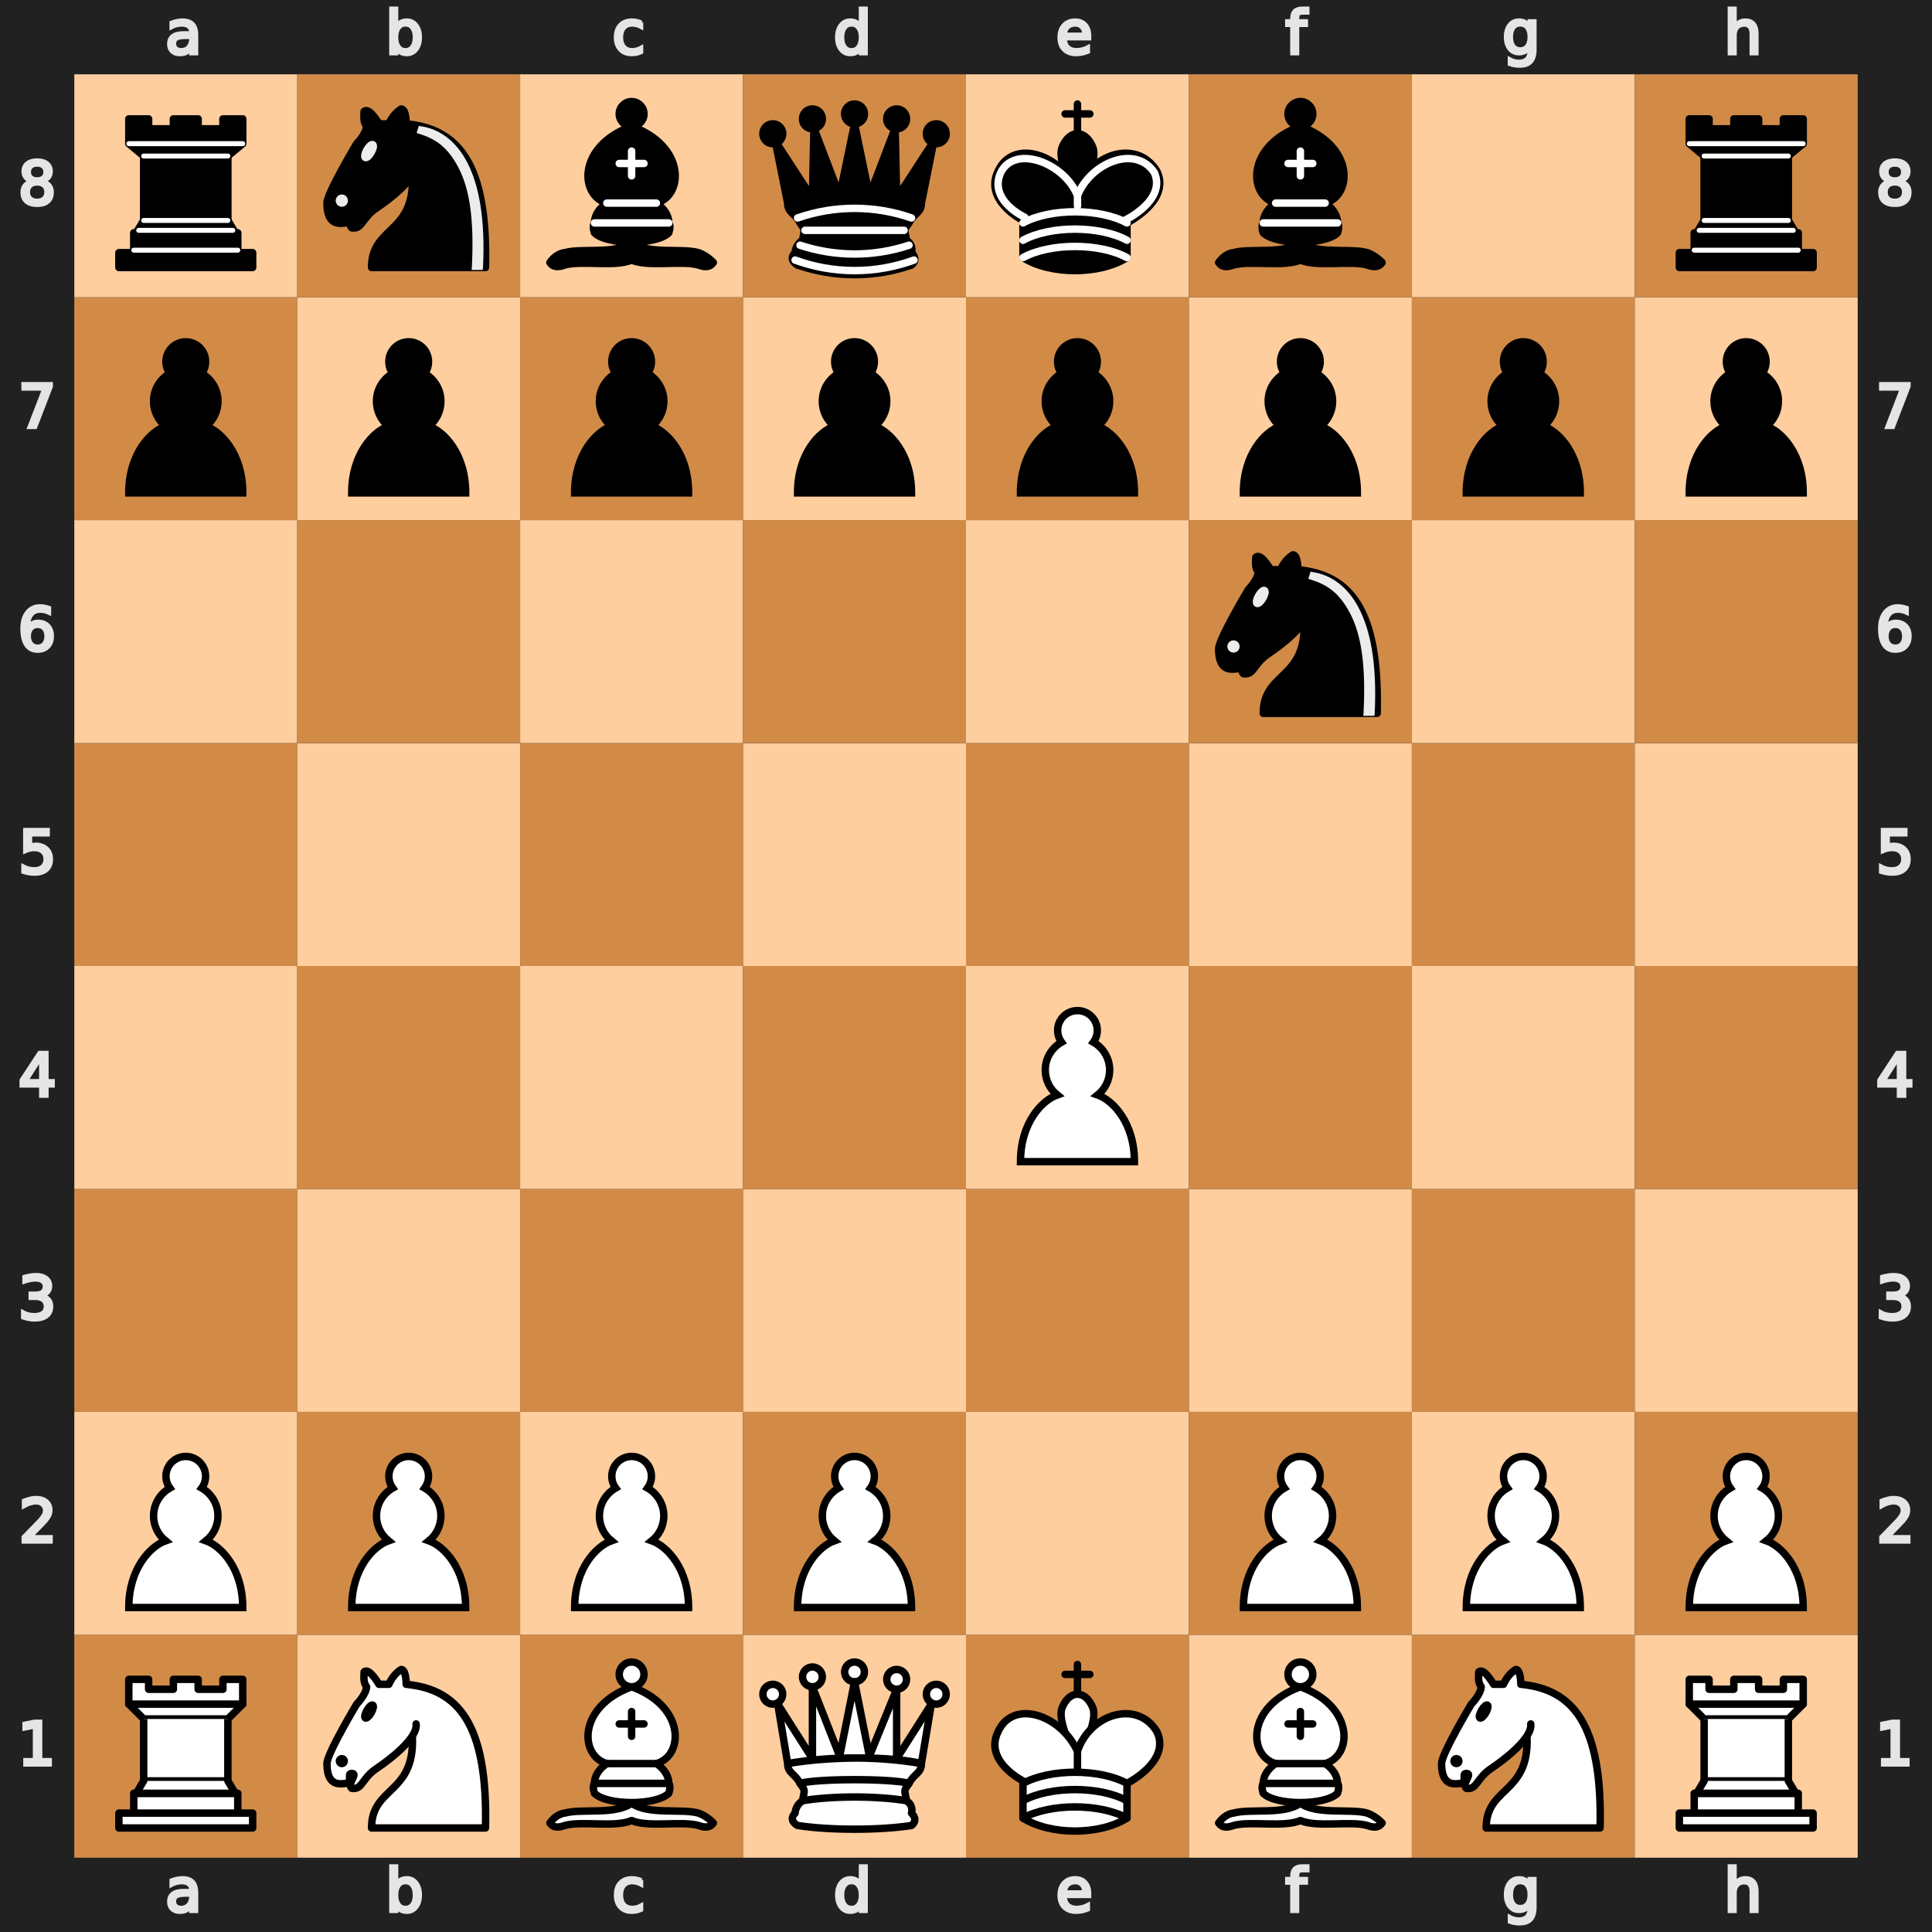
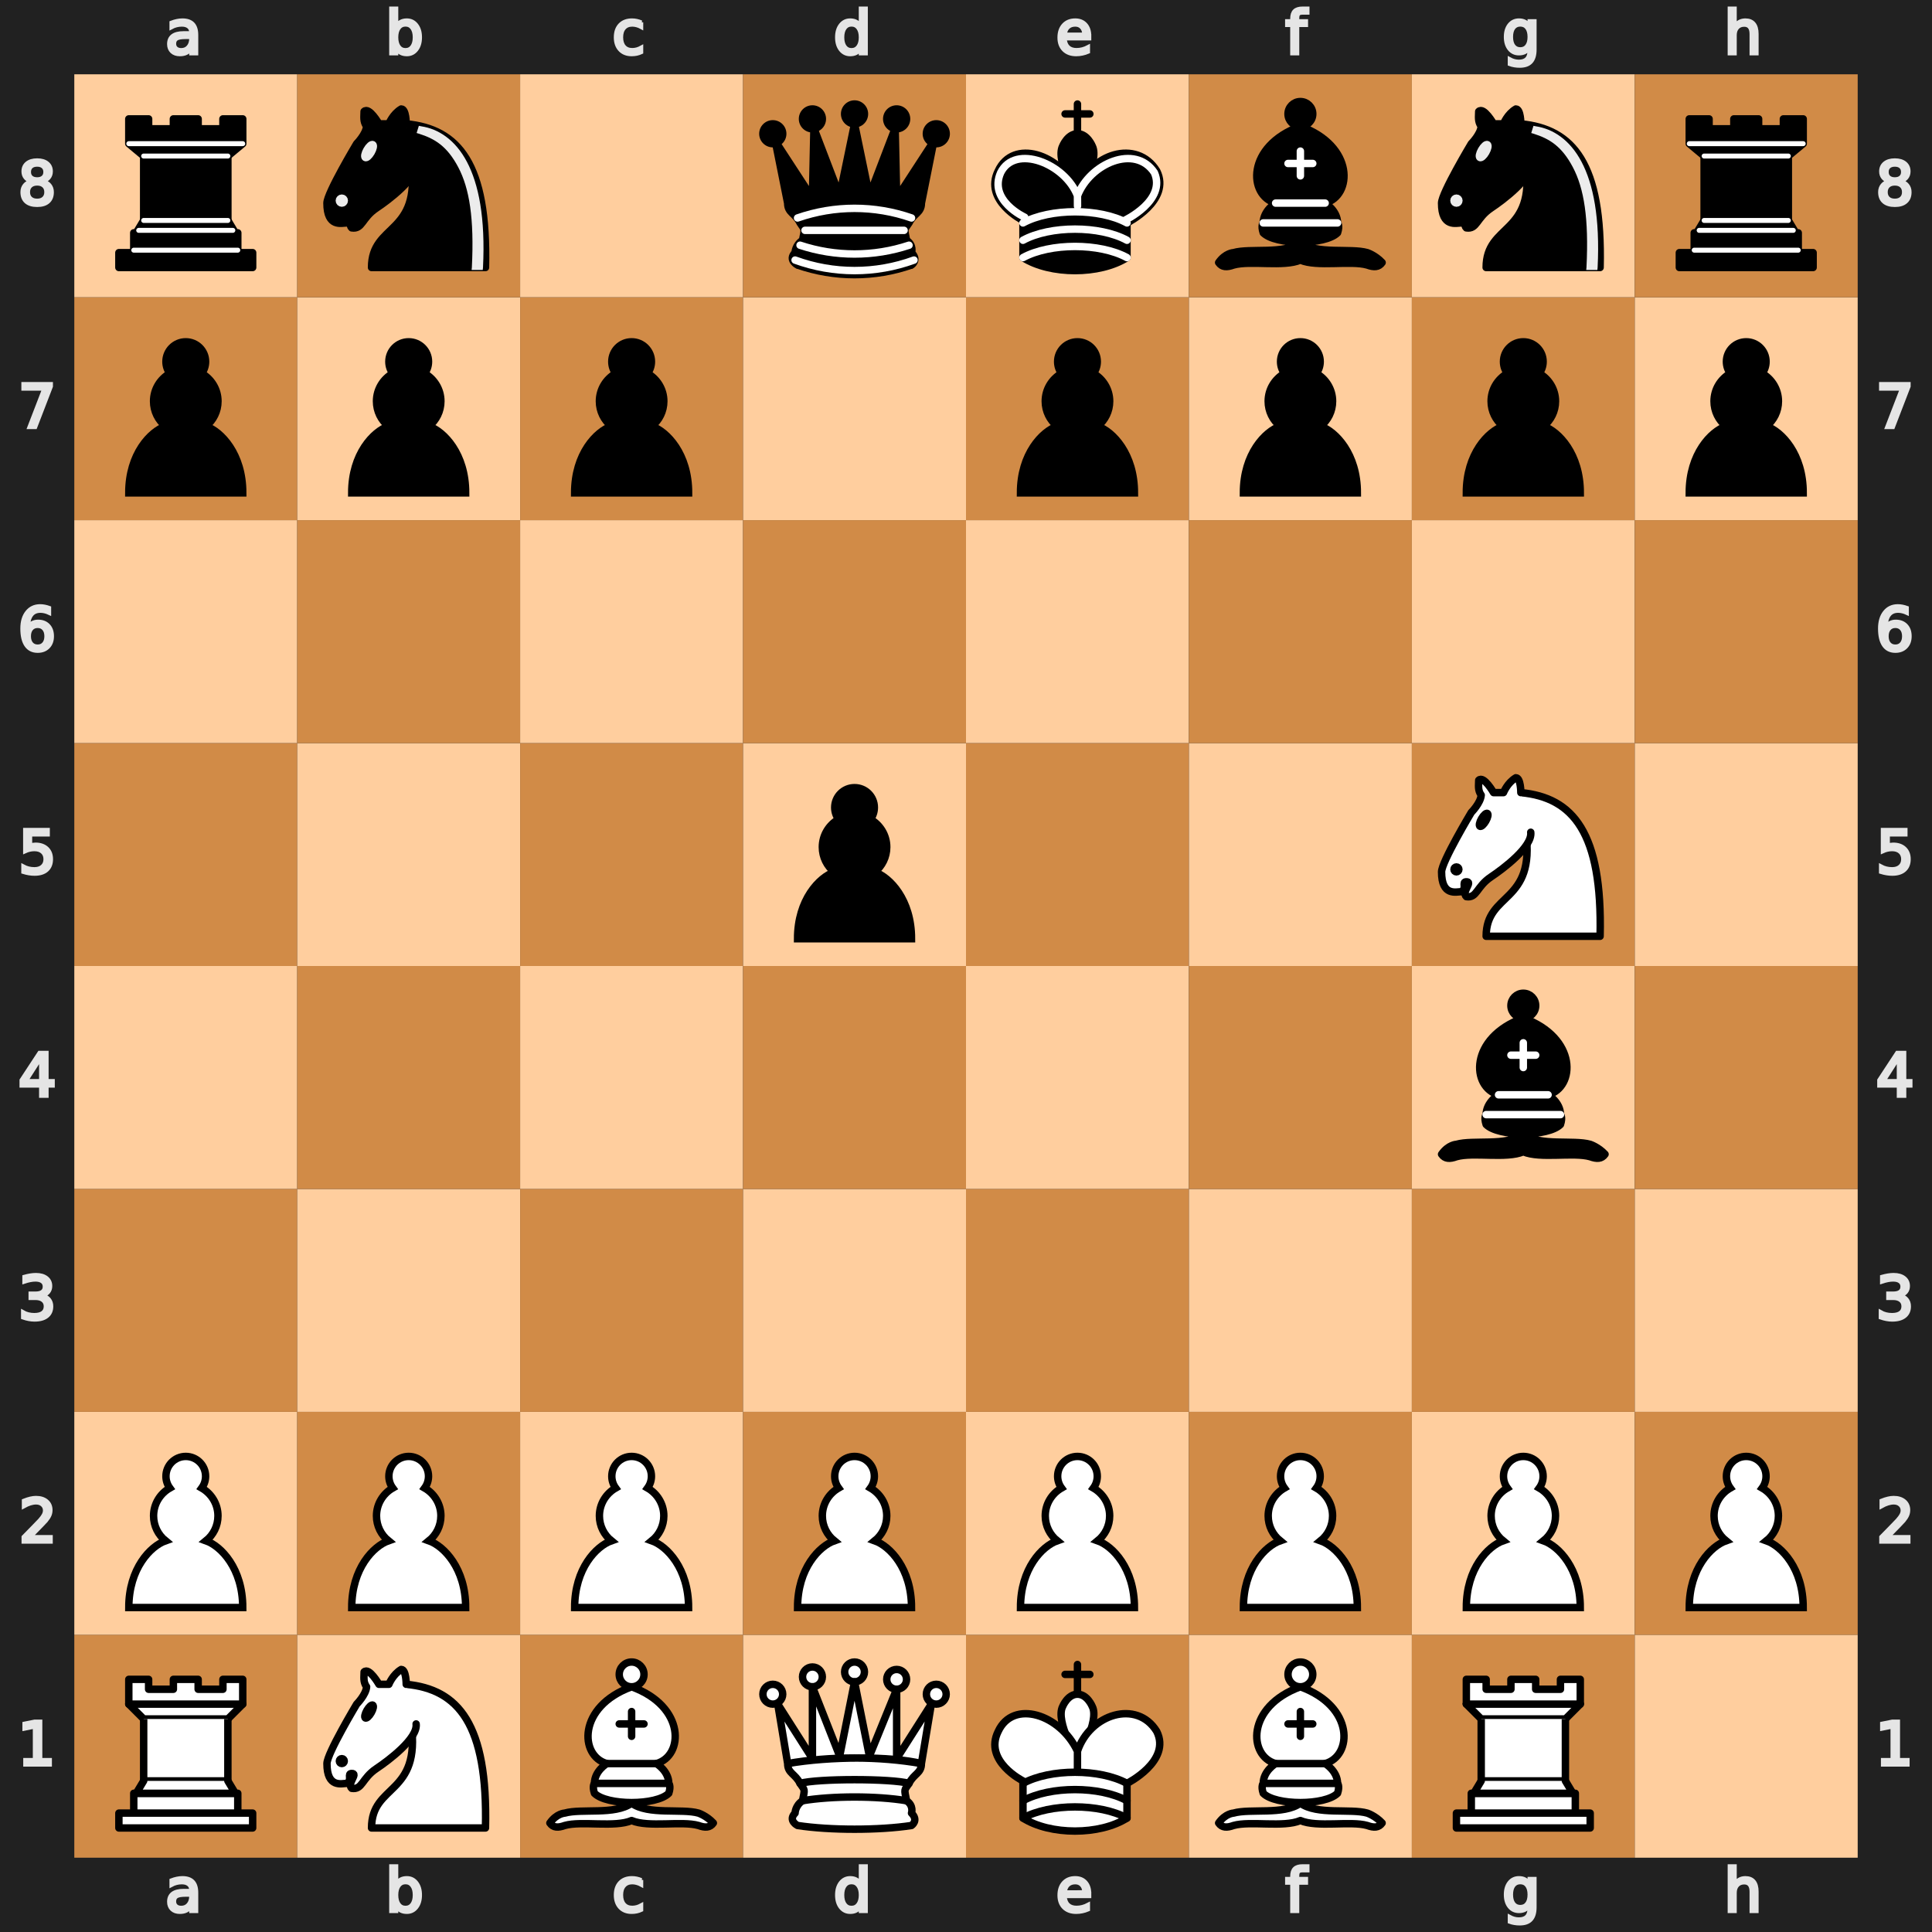
<svg xmlns="http://www.w3.org/2000/svg" xmlns:xlink="http://www.w3.org/1999/xlink" version="1.2" baseProfile="tiny" viewBox="0 0 390 390" width="600" height="600">
  <defs>
    <g id="white-pawn" class="white pawn">
      <path d="M22.5 9c-2.21 0-4 1.79-4 4 0 .89.29 1.71.78 2.38C17.33 16.5 16 18.59 16 21c0 2.03.94 3.84 2.41 5.03-3 1.06-7.41 5.55-7.41 13.47h23c0-7.92-4.41-12.41-7.41-13.47 1.47-1.19 2.41-3 2.41-5.03 0-2.41-1.33-4.5-3.28-5.62.49-.67.78-1.49.78-2.38 0-2.21-1.79-4-4-4z" fill="#fff" stroke="#000" stroke-width="1.5" stroke-linecap="round" />
    </g>
    <g id="white-knight" class="white knight" fill="none" fill-rule="evenodd" stroke="#000" stroke-width="1.5" stroke-linecap="round" stroke-linejoin="round">
      <path d="M 22,10 C 32.5,11 38.5,18 38,39 L 15,39 C 15,30 25,32.5 23,18" style="fill:#ffffff; stroke:#000000;" />
      <path d="M 24,18 C 24.38,20.91 18.45,25.37 16,27 C 13,29 13.18,31.34 11,31 C 9.958,30.06 12.41,27.96 11,28 C 10,28 11.19,29.23 10,30 C 9,30 5.997,31 6,26 C 6,24 12,14 12,14 C 12,14 13.89,12.1 14,10.5 C 13.27,9.506 13.5,8.5 13.5,7.5 C 14.5,6.5 16.5,10 16.5,10 L 18.5,10 C 18.5,10 19.28,8.008 21,7 C 22,7 22,10 22,10" style="fill:#ffffff; stroke:#000000;" />
      <path d="M 9.5 25.5 A 0.5 0.5 0 1 1 8.5,25.5 A 0.5 0.5 0 1 1 9.5 25.5 z" style="fill:#000000; stroke:#000000;" />
      <path d="M 15 15.5 A 0.5 1.5 0 1 1 14,15.5 A 0.5 1.5 0 1 1 15 15.5 z" transform="matrix(0.866,0.5,-0.5,0.866,9.693,-5.173)" style="fill:#000000; stroke:#000000;" />
    </g>
    <g id="white-bishop" class="white bishop" fill="none" fill-rule="evenodd" stroke="#000" stroke-width="1.5" stroke-linecap="round" stroke-linejoin="round">
      <g fill="#fff" stroke-linecap="butt">
        <path d="M9 36c3.39-.97 10.11.43 13.5-2 3.39 2.43 10.11 1.03 13.5 2 0 0 1.65.54 3 2-.68.97-1.65.99-3 .5-3.39-.97-10.11.46-13.5-1-3.39 1.46-10.11.03-13.5 1-1.354.49-2.323.47-3-.5 1.354-1.94 3-2 3-2zM15 32c2.5 2.5 12.5 2.5 15 0 .5-1.5 0-2 0-2 0-2.5-2.5-4-2.5-4 5.5-1.5 6-11.5-5-15.5-11 4-10.5 14-5 15.5 0 0-2.5 1.5-2.5 4 0 0-.5.5 0 2zM25 8a2.5 2.5 0 1 1-5 0 2.5 2.5 0 1 1 5 0z" />
      </g>
      <path d="M17.5 26h10M15 30h15m-7.5-14.5v5M20 18h5" stroke-linejoin="miter" />
    </g>
    <g id="white-rook" class="white rook" fill="#fff" fill-rule="evenodd" stroke="#000" stroke-width="1.5" stroke-linecap="round" stroke-linejoin="round">
      <path d="M9 39h27v-3H9v3zM12 36v-4h21v4H12zM11 14V9h4v2h5V9h5v2h5V9h4v5" stroke-linecap="butt" />
      <path d="M34 14l-3 3H14l-3-3" />
      <path d="M31 17v12.5H14V17" stroke-linecap="butt" stroke-linejoin="miter" />
      <path d="M31 29.5l1.5 2.5h-20l1.5-2.5" />
      <path d="M11 14h23" fill="none" stroke-linejoin="miter" />
    </g>
    <g id="white-queen" class="white queen" fill="#fff" fill-rule="evenodd" stroke="#000" stroke-width="1.5" stroke-linecap="round" stroke-linejoin="round">
      <path d="M8 12a2 2 0 1 1-4 0 2 2 0 1 1 4 0zM24.5 7.5a2 2 0 1 1-4 0 2 2 0 1 1 4 0zM41 12a2 2 0 1 1-4 0 2 2 0 1 1 4 0zM16 8.5a2 2 0 1 1-4 0 2 2 0 1 1 4 0zM33 9a2 2 0 1 1-4 0 2 2 0 1 1 4 0z" />
      <path d="M9 26c8.5-1.5 21-1.5 27 0l2-12-7 11V11l-5.5 13.5-3-15-3 15-5.5-14V25L7 14l2 12zM9 26c0 2 1.5 2 2.5 4 1 1.5 1 1 .5 3.5-1.5 1-1.5 2.5-1.5 2.5-1.5 1.5.5 2.5.5 2.5 6.5 1 16.5 1 23 0 0 0 1.5-1 0-2.5 0 0 .5-1.5-1-2.5-.5-2.5-.5-2 .5-3.5 1-2 2.5-2 2.5-4-8.5-1.5-18.5-1.5-27 0z" stroke-linecap="butt" />
      <path d="M11.5 30c3.5-1 18.5-1 22 0M12 33.5c6-1 15-1 21 0" fill="none" />
    </g>
    <g id="white-king" class="white king" fill="none" fill-rule="evenodd" stroke="#000" stroke-width="1.5" stroke-linecap="round" stroke-linejoin="round">
      <path d="M22.5 11.63V6M20 8h5" stroke-linejoin="miter" />
      <path d="M22.5 25s4.5-7.5 3-10.5c0 0-1-2.5-3-2.5s-3 2.5-3 2.5c-1.5 3 3 10.5 3 10.5" fill="#fff" stroke-linecap="butt" stroke-linejoin="miter" />
      <path d="M11.5 37c5.5 3.5 15.5 3.5 21 0v-7s9-4.5 6-10.5c-4-6.5-13.5-3.5-16 4V27v-3.5c-3.5-7.5-13-10.5-16-4-3 6 5 10 5 10V37z" fill="#fff" />
      <path d="M11.5 30c5.5-3 15.5-3 21 0m-21 3.5c5.5-3 15.5-3 21 0m-21 3.5c5.5-3 15.5-3 21 0" />
    </g>
    <g id="black-pawn" class="black pawn">
      <path d="M22.5 9c-2.21 0-4 1.79-4 4 0 .89.29 1.71.78 2.38C17.33 16.5 16 18.59 16 21c0 2.03.94 3.84 2.41 5.03-3 1.06-7.41 5.55-7.41 13.47h23c0-7.92-4.41-12.41-7.41-13.47 1.47-1.19 2.41-3 2.41-5.03 0-2.41-1.33-4.5-3.28-5.62.49-.67.78-1.49.78-2.38 0-2.21-1.79-4-4-4z" fill="#000" stroke="#000" stroke-width="1.5" stroke-linecap="round" />
    </g>
    <g id="black-knight" class="black knight" fill="none" fill-rule="evenodd" stroke="#000" stroke-width="1.5" stroke-linecap="round" stroke-linejoin="round">
      <path d="M 22,10 C 32.5,11 38.5,18 38,39 L 15,39 C 15,30 25,32.5 23,18" style="fill:#000000; stroke:#000000;" />
      <path d="M 24,18 C 24.38,20.91 18.45,25.37 16,27 C 13,29 13.18,31.34 11,31 C 9.958,30.06 12.41,27.96 11,28 C 10,28 11.19,29.23 10,30 C 9,30 5.997,31 6,26 C 6,24 12,14 12,14 C 12,14 13.89,12.1 14,10.5 C 13.27,9.506 13.5,8.5 13.5,7.5 C 14.5,6.5 16.5,10 16.5,10 L 18.5,10 C 18.5,10 19.28,8.008 21,7 C 22,7 22,10 22,10" style="fill:#000000; stroke:#000000;" />
      <path d="M 9.5 25.5 A 0.5 0.5 0 1 1 8.5,25.5 A 0.5 0.5 0 1 1 9.5 25.5 z" style="fill:#ececec; stroke:#ececec;" />
      <path d="M 15 15.5 A 0.5 1.5 0 1 1 14,15.5 A 0.5 1.5 0 1 1 15 15.5 z" transform="matrix(0.866,0.5,-0.5,0.866,9.693,-5.173)" style="fill:#ececec; stroke:#ececec;" />
      <path d="M 24.55,10.4 L 24.1,11.85 L 24.6,12 C 27.75,13 30.25,14.49 32.5,18.75 C 34.75,23.01 35.75,29.06 35.25,39 L 35.2,39.5 L 37.45,39.5 L 37.5,39 C 38,28.94 36.62,22.15 34.25,17.66 C 31.88,13.17 28.46,11.02 25.06,10.5 L 24.55,10.4 z " style="fill:#ececec; stroke:none;" />
    </g>
    <g id="black-bishop" class="black bishop" fill="none" fill-rule="evenodd" stroke="#000" stroke-width="1.5" stroke-linecap="round" stroke-linejoin="round">
      <path d="M9 36c3.39-.97 10.11.43 13.5-2 3.39 2.43 10.11 1.03 13.5 2 0 0 1.65.54 3 2-.68.97-1.65.99-3 .5-3.39-.97-10.11.46-13.5-1-3.39 1.46-10.11.03-13.5 1-1.354.49-2.323.47-3-.5 1.354-1.94 3-2 3-2zm6-4c2.5 2.5 12.5 2.5 15 0 .5-1.5 0-2 0-2 0-2.5-2.5-4-2.5-4 5.5-1.5 6-11.5-5-15.5-11 4-10.5 14-5 15.5 0 0-2.5 1.5-2.5 4 0 0-.5.5 0 2zM25 8a2.5 2.5 0 1 1-5 0 2.5 2.5 0 1 1 5 0z" fill="#000" stroke-linecap="butt" />
      <path d="M17.5 26h10M15 30h15m-7.5-14.5v5M20 18h5" stroke="#fff" stroke-linejoin="miter" />
    </g>
    <g id="black-rook" class="black rook" fill="#000" fill-rule="evenodd" stroke="#000" stroke-width="1.5" stroke-linecap="round" stroke-linejoin="round">
      <path d="M9 39h27v-3H9v3zM12.5 32l1.5-2.5h17l1.5 2.5h-20zM12 36v-4h21v4H12z" stroke-linecap="butt" />
      <path d="M14 29.5v-13h17v13H14z" stroke-linecap="butt" stroke-linejoin="miter" />
      <path d="M14 16.5L11 14h23l-3 2.5H14zM11 14V9h4v2h5V9h5v2h5V9h4v5H11z" stroke-linecap="butt" />
      <path d="M12 35.5h21M13 31.5h19M14 29.5h17M14 16.5h17M11 14h23" fill="none" stroke="#fff" stroke-width="1" stroke-linejoin="miter" />
    </g>
    <g id="black-queen" class="black queen" fill="#000" fill-rule="evenodd" stroke="#000" stroke-width="1.5" stroke-linecap="round" stroke-linejoin="round">
      <g fill="#000" stroke="none">
        <circle cx="6" cy="12" r="2.75" />
        <circle cx="14" cy="9" r="2.75" />
        <circle cx="22.5" cy="8" r="2.75" />
        <circle cx="31" cy="9" r="2.75" />
        <circle cx="39" cy="12" r="2.75" />
      </g>
      <path d="M9 26c8.5-1.5 21-1.5 27 0l2.5-12.5L31 25l-.3-14.1-5.2 13.6-3-14.5-3 14.5-5.2-13.6L14 25 6.5 13.5 9 26zM9 26c0 2 1.5 2 2.5 4 1 1.5 1 1 .5 3.5-1.5 1-1.5 2.5-1.5 2.5-1.5 1.5.5 2.5.5 2.5 6.5 1 16.5 1 23 0 0 0 1.5-1 0-2.5 0 0 .5-1.5-1-2.5-.5-2.5-.5-2 .5-3.5 1-2 2.5-2 2.5-4-8.5-1.5-18.5-1.5-27 0z" stroke-linecap="butt" />
      <path d="M11 38.5a35 35 1 0 0 23 0" fill="none" stroke-linecap="butt" />
      <path d="M11 29a35 35 1 0 1 23 0M12.5 31.5h20M11.5 34.5a35 35 1 0 0 22 0M10.5 37.5a35 35 1 0 0 24 0" fill="none" stroke="#fff" />
    </g>
    <g id="black-king" class="black king" fill="none" fill-rule="evenodd" stroke="#000" stroke-width="1.5" stroke-linecap="round" stroke-linejoin="round">
      <path d="M22.5 11.63V6" stroke-linejoin="miter" />
      <path d="M22.5 25s4.5-7.5 3-10.5c0 0-1-2.5-3-2.5s-3 2.5-3 2.5c-1.5 3 3 10.5 3 10.5" fill="#000" stroke-linecap="butt" stroke-linejoin="miter" />
      <path d="M11.5 37c5.5 3.5 15.5 3.5 21 0v-7s9-4.5 6-10.5c-4-6.5-13.5-3.5-16 4V27v-3.5c-3.5-7.5-13-10.5-16-4-3 6 5 10 5 10V37z" fill="#000" />
      <path d="M20 8h5" stroke-linejoin="miter" />
      <path d="M32 29.5s8.5-4 6.03-9.65C34.15 14 25 18 22.5 24.5l.01 2.1-.01-2.1C20 18 9.906 14 6.997 19.85c-2.497 5.65 4.853 9 4.853 9M11.5 30c5.5-3 15.5-3 21 0m-21 3.5c5.5-3 15.5-3 21 0m-21 3.5c5.5-3 15.5-3 21 0" stroke="#fff" />
    </g>
  </defs>
  <rect x="0" y="0" width="390" height="390" fill="#212121" />
  <g transform="translate(20, 0) scale(0.75, 0.75)" fill="#e5e5e5" stroke="#e5e5e5">
    <path d="M23.328 10.016q-1.742 0-2.414.398-.672.398-.672 1.36 0 .765.5 1.218.508.445 1.375.445 1.196 0 1.914-.843.727-.852.727-2.258v-.32zm2.867-.594v4.992h-1.437v-1.328q-.492.797-1.227 1.18-.734.375-1.797.375-1.343 0-2.14-.75-.79-.758-.79-2.024 0-1.476.985-2.226.992-.75 2.953-.75h2.016V8.75q0-.992-.656-1.531-.649-.547-1.829-.547-.75 0-1.46.18-.711.18-1.368.539V6.062q.79-.304 1.532-.453.742-.156 1.445-.156 1.898 0 2.836.984.937.985.937 2.985z" />
  </g>
  <g transform="translate(20, 375) scale(0.75, 0.75)" fill="#e5e5e5" stroke="#e5e5e5">
    <path d="M23.328 10.016q-1.742 0-2.414.398-.672.398-.672 1.36 0 .765.5 1.218.508.445 1.375.445 1.196 0 1.914-.843.727-.852.727-2.258v-.32zm2.867-.594v4.992h-1.437v-1.328q-.492.797-1.227 1.18-.734.375-1.797.375-1.343 0-2.14-.75-.79-.758-.79-2.024 0-1.476.985-2.226.992-.75 2.953-.75h2.016V8.75q0-.992-.656-1.531-.649-.547-1.829-.547-.75 0-1.46.18-.711.18-1.368.539V6.062q.79-.304 1.532-.453.742-.156 1.445-.156 1.898 0 2.836.984.937.985.937 2.985z" />
  </g>
  <g transform="translate(65, 0) scale(0.75, 0.75)" fill="#e5e5e5" stroke="#e5e5e5">
    <path d="M24.922 10.047q0-1.586-.656-2.485-.649-.906-1.79-.906-1.14 0-1.796.906-.649.899-.649 2.485 0 1.586.649 2.492.656.898 1.797.898 1.14 0 1.789-.898.656-.906.656-2.492zm-4.89-3.055q.452-.781 1.14-1.156.695-.383 1.656-.383 1.594 0 2.586 1.266 1 1.265 1 3.328 0 2.062-1 3.328-.992 1.266-2.586 1.266-.96 0-1.656-.375-.688-.383-1.14-1.164v1.312h-1.446V2.258h1.445z" />
  </g>
  <g transform="translate(65, 375) scale(0.75, 0.75)" fill="#e5e5e5" stroke="#e5e5e5">
    <path d="M24.922 10.047q0-1.586-.656-2.485-.649-.906-1.79-.906-1.14 0-1.796.906-.649.899-.649 2.485 0 1.586.649 2.492.656.898 1.797.898 1.14 0 1.789-.898.656-.906.656-2.492zm-4.89-3.055q.452-.781 1.14-1.156.695-.383 1.656-.383 1.594 0 2.586 1.266 1 1.265 1 3.328 0 2.062-1 3.328-.992 1.266-2.586 1.266-.96 0-1.656-.375-.688-.383-1.14-1.164v1.312h-1.446V2.258h1.445z" />
  </g>
  <g transform="translate(110, 0) scale(0.75, 0.75)" fill="#e5e5e5" stroke="#e5e5e5">
    <path d="M25.96 6v1.344q-.608-.336-1.226-.5-.609-.172-1.234-.172-1.398 0-2.172.89-.773.883-.773 2.485 0 1.601.773 2.492.774.883 2.172.883.625 0 1.234-.164.618-.172 1.227-.508v1.328q-.602.281-1.25.422-.64.14-1.367.14-1.977 0-3.14-1.242-1.165-1.242-1.165-3.351 0-2.14 1.172-3.367 1.18-1.227 3.227-1.227.664 0 1.296.14.633.134 1.227.407z" />
  </g>
  <g transform="translate(110, 375) scale(0.75, 0.75)" fill="#e5e5e5" stroke="#e5e5e5">
    <path d="M25.96 6v1.344q-.608-.336-1.226-.5-.609-.172-1.234-.172-1.398 0-2.172.89-.773.883-.773 2.485 0 1.601.773 2.492.774.883 2.172.883.625 0 1.234-.164.618-.172 1.227-.508v1.328q-.602.281-1.25.422-.64.14-1.367.14-1.977 0-3.14-1.242-1.165-1.242-1.165-3.351 0-2.14 1.172-3.367 1.18-1.227 3.227-1.227.664 0 1.296.14.633.134 1.227.407z" />
  </g>
  <g transform="translate(155, 0) scale(0.75, 0.75)" fill="#e5e5e5" stroke="#e5e5e5">
    <path d="M24.973 6.992V2.258h1.437v12.156h-1.437v-1.312q-.453.78-1.149 1.164-.687.375-1.656.375-1.586 0-2.586-1.266-.992-1.266-.992-3.328 0-2.063.992-3.328 1-1.266 2.586-1.266.969 0 1.656.383.696.375 1.149 1.156zm-4.899 3.055q0 1.586.649 2.492.656.898 1.797.898 1.14 0 1.796-.898.657-.906.657-2.492 0-1.586-.657-2.485-.656-.906-1.796-.906-1.141 0-1.797.906-.649.899-.649 2.485z" />
  </g>
  <g transform="translate(155, 375) scale(0.75, 0.75)" fill="#e5e5e5" stroke="#e5e5e5">
    <path d="M24.973 6.992V2.258h1.437v12.156h-1.437v-1.312q-.453.78-1.149 1.164-.687.375-1.656.375-1.586 0-2.586-1.266-.992-1.266-.992-3.328 0-2.063.992-3.328 1-1.266 2.586-1.266.969 0 1.656.383.696.375 1.149 1.156zm-4.899 3.055q0 1.586.649 2.492.656.898 1.797.898 1.14 0 1.796-.898.657-.906.657-2.492 0-1.586-.657-2.485-.656-.906-1.796-.906-1.141 0-1.797.906-.649.899-.649 2.485z" />
  </g>
  <g transform="translate(200, 0) scale(0.75, 0.75)" fill="#e5e5e5" stroke="#e5e5e5">
    <path d="M26.555 9.68v.703h-6.61q.094 1.484.89 2.265.806.774 2.235.774.828 0 1.602-.203.781-.203 1.547-.61v1.36q-.774.328-1.586.5-.813.172-1.649.172-2.093 0-3.32-1.22-1.219-1.218-1.219-3.296 0-2.148 1.157-3.406 1.164-1.266 3.132-1.266 1.766 0 2.79 1.14 1.03 1.134 1.03 3.087zm-1.438-.422q-.015-1.18-.664-1.883-.64-.703-1.703-.703-1.203 0-1.93.68-.718.68-.828 1.914z" />
  </g>
  <g transform="translate(200, 375) scale(0.75, 0.75)" fill="#e5e5e5" stroke="#e5e5e5">
    <path d="M26.555 9.68v.703h-6.61q.094 1.484.89 2.265.806.774 2.235.774.828 0 1.602-.203.781-.203 1.547-.61v1.36q-.774.328-1.586.5-.813.172-1.649.172-2.093 0-3.32-1.22-1.219-1.218-1.219-3.296 0-2.148 1.157-3.406 1.164-1.266 3.132-1.266 1.766 0 2.79 1.14 1.03 1.134 1.03 3.087zm-1.438-.422q-.015-1.18-.664-1.883-.64-.703-1.703-.703-1.203 0-1.93.68-.718.68-.828 1.914z" />
  </g>
  <g transform="translate(245, 0) scale(0.75, 0.75)" fill="#e5e5e5" stroke="#e5e5e5">
    <path d="M25.285 2.258v1.195H23.91q-.773 0-1.078.313-.297.312-.297 1.125v.773h2.367v1.117h-2.367v7.633H21.09V6.781h-1.375V5.664h1.375v-.61q0-1.46.68-2.124.68-.672 2.156-.672z" />
  </g>
  <g transform="translate(245, 375) scale(0.75, 0.75)" fill="#e5e5e5" stroke="#e5e5e5">
    <path d="M25.285 2.258v1.195H23.91q-.773 0-1.078.313-.297.312-.297 1.125v.773h2.367v1.117h-2.367v7.633H21.09V6.781h-1.375V5.664h1.375v-.61q0-1.46.68-2.124.68-.672 2.156-.672z" />
  </g>
  <g transform="translate(290, 0) scale(0.75, 0.75)" fill="#e5e5e5" stroke="#e5e5e5">
    <path d="M24.973 9.937q0-1.562-.649-2.421-.64-.86-1.804-.86-1.157 0-1.805.86-.64.859-.64 2.421 0 1.555.64 2.415.648.859 1.805.859 1.164 0 1.804-.86.649-.859.649-2.414zm1.437 3.391q0 2.234-.992 3.32-.992 1.094-3.04 1.094-.757 0-1.429-.117-.672-.11-1.304-.344v-1.398q.632.344 1.25.508.617.164 1.257.164 1.414 0 2.118-.743.703-.734.703-2.226v-.711q-.446.773-1.141 1.156-.695.383-1.664.383-1.61 0-2.594-1.227-.984-1.226-.984-3.25 0-2.03.984-3.257.985-1.227 2.594-1.227.969 0 1.664.383t1.14 1.156V5.664h1.438z" />
  </g>
  <g transform="translate(290, 375) scale(0.75, 0.75)" fill="#e5e5e5" stroke="#e5e5e5">
    <path d="M24.973 9.937q0-1.562-.649-2.421-.64-.86-1.804-.86-1.157 0-1.805.86-.64.859-.64 2.421 0 1.555.64 2.415.648.859 1.805.859 1.164 0 1.804-.86.649-.859.649-2.414zm1.437 3.391q0 2.234-.992 3.32-.992 1.094-3.04 1.094-.757 0-1.429-.117-.672-.11-1.304-.344v-1.398q.632.344 1.25.508.617.164 1.257.164 1.414 0 2.118-.743.703-.734.703-2.226v-.711q-.446.773-1.141 1.156-.695.383-1.664.383-1.61 0-2.594-1.227-.984-1.226-.984-3.25 0-2.03.984-3.257.985-1.227 2.594-1.227.969 0 1.664.383t1.14 1.156V5.664h1.438z" />
  </g>
  <g transform="translate(335, 0) scale(0.75, 0.75)" fill="#e5e5e5" stroke="#e5e5e5">
    <path d="M26.164 9.133v5.281h-1.437V9.18q0-1.243-.485-1.86-.484-.617-1.453-.617-1.164 0-1.836.742-.672.742-.672 2.024v4.945h-1.445V2.258h1.445v4.765q.516-.789 1.211-1.18.703-.39 1.617-.39 1.508 0 2.282.938.773.93.773 2.742z" />
  </g>
  <g transform="translate(335, 375) scale(0.75, 0.75)" fill="#e5e5e5" stroke="#e5e5e5">
    <path d="M26.164 9.133v5.281h-1.437V9.18q0-1.243-.485-1.86-.484-.617-1.453-.617-1.164 0-1.836.742-.672.742-.672 2.024v4.945h-1.445V2.258h1.445v4.765q.516-.789 1.211-1.18.703-.39 1.617-.39 1.508 0 2.282.938.773.93.773 2.742z" />
  </g>
  <g transform="translate(0, 335) scale(0.75, 0.75)" fill="#e5e5e5" stroke="#e5e5e5">
    <path d="M6.754 26.996h2.578v-8.898l-2.805.562v-1.437l2.79-.563h1.578v10.336h2.578v1.328h-6.72z" />
  </g>
  <g transform="translate(375, 335) scale(0.75, 0.75)" fill="#e5e5e5" stroke="#e5e5e5">
    <path d="M6.754 26.996h2.578v-8.898l-2.805.562v-1.437l2.79-.563h1.578v10.336h2.578v1.328h-6.72z" />
  </g>
  <g transform="translate(0, 290) scale(0.75, 0.75)" fill="#e5e5e5" stroke="#e5e5e5">
    <path d="M8.195 26.996h5.508v1.328H6.297v-1.328q.898-.93 2.445-2.492 1.555-1.57 1.953-2.024.758-.851 1.055-1.437.305-.594.305-1.164 0-.93-.657-1.516-.648-.586-1.695-.586-.742 0-1.57.258-.82.258-1.758.781v-1.593q.953-.383 1.781-.578.828-.196 1.516-.196 1.812 0 2.89.906 1.079.907 1.079 2.422 0 .72-.274 1.368-.265.64-.976 1.515-.196.227-1.243 1.313-1.046 1.078-2.953 3.023z" />
  </g>
  <g transform="translate(375, 290) scale(0.75, 0.75)" fill="#e5e5e5" stroke="#e5e5e5">
    <path d="M8.195 26.996h5.508v1.328H6.297v-1.328q.898-.93 2.445-2.492 1.555-1.57 1.953-2.024.758-.851 1.055-1.437.305-.594.305-1.164 0-.93-.657-1.516-.648-.586-1.695-.586-.742 0-1.57.258-.82.258-1.758.781v-1.593q.953-.383 1.781-.578.828-.196 1.516-.196 1.812 0 2.89.906 1.079.907 1.079 2.422 0 .72-.274 1.368-.265.64-.976 1.515-.196.227-1.243 1.313-1.046 1.078-2.953 3.023z" />
  </g>
  <g transform="translate(0, 245) scale(0.75, 0.75)" fill="#e5e5e5" stroke="#e5e5e5">
    <path d="M11.434 22.035q1.132.242 1.765 1.008.64.766.64 1.89 0 1.727-1.187 2.672-1.187.946-3.375.946-.734 0-1.515-.149-.774-.14-1.602-.43V26.45q.656.383 1.438.578.78.196 1.632.196 1.485 0 2.258-.586.782-.586.782-1.703 0-1.032-.727-1.61-.719-.586-2.008-.586h-1.36v-1.297h1.423q1.164 0 1.78-.46.618-.47.618-1.344 0-.899-.64-1.375-.633-.485-1.82-.485-.65 0-1.391.141-.743.14-1.633.437V16.95q.898-.25 1.68-.375.788-.125 1.484-.125 1.797 0 2.844.82 1.046.813 1.046 2.204 0 .968-.554 1.64-.555.664-1.578.922z" />
  </g>
  <g transform="translate(375, 245) scale(0.75, 0.75)" fill="#e5e5e5" stroke="#e5e5e5">
    <path d="M11.434 22.035q1.132.242 1.765 1.008.64.766.64 1.89 0 1.727-1.187 2.672-1.187.946-3.375.946-.734 0-1.515-.149-.774-.14-1.602-.43V26.45q.656.383 1.438.578.78.196 1.632.196 1.485 0 2.258-.586.782-.586.782-1.703 0-1.032-.727-1.61-.719-.586-2.008-.586h-1.36v-1.297h1.423q1.164 0 1.78-.46.618-.47.618-1.344 0-.899-.64-1.375-.633-.485-1.82-.485-.65 0-1.391.141-.743.14-1.633.437V16.95q.898-.25 1.68-.375.788-.125 1.484-.125 1.797 0 2.844.82 1.046.813 1.046 2.204 0 .968-.554 1.64-.555.664-1.578.922z" />
  </g>
  <g transform="translate(0, 200) scale(0.75, 0.75)" fill="#e5e5e5" stroke="#e5e5e5">
    <path d="M11.016 18.035L7.03 24.262h3.985zm-.414-1.375h1.984v7.602h1.664v1.312h-1.664v2.75h-1.57v-2.75H5.75v-1.523z" />
  </g>
  <g transform="translate(375, 200) scale(0.75, 0.75)" fill="#e5e5e5" stroke="#e5e5e5">
    <path d="M11.016 18.035L7.03 24.262h3.985zm-.414-1.375h1.984v7.602h1.664v1.312h-1.664v2.75h-1.57v-2.75H5.75v-1.523z" />
  </g>
  <g transform="translate(0, 155) scale(0.75, 0.75)" fill="#e5e5e5" stroke="#e5e5e5">
    <path d="M6.719 16.66h6.195v1.328h-4.75v2.86q.344-.118.688-.172.343-.063.687-.063 1.953 0 3.094 1.07 1.14 1.07 1.14 2.899 0 1.883-1.171 2.93-1.172 1.039-3.305 1.039-.735 0-1.5-.125-.758-.125-1.57-.375v-1.586q.703.383 1.453.57.75.188 1.586.188 1.351 0 2.14-.711.79-.711.79-1.93 0-1.219-.79-1.93-.789-.71-2.14-.71-.633 0-1.266.14-.625.14-1.281.438z" />
  </g>
  <g transform="translate(375, 155) scale(0.75, 0.75)" fill="#e5e5e5" stroke="#e5e5e5">
    <path d="M6.719 16.66h6.195v1.328h-4.75v2.86q.344-.118.688-.172.343-.063.687-.063 1.953 0 3.094 1.07 1.14 1.07 1.14 2.899 0 1.883-1.171 2.93-1.172 1.039-3.305 1.039-.735 0-1.5-.125-.758-.125-1.57-.375v-1.586q.703.383 1.453.57.75.188 1.586.188 1.351 0 2.14-.711.79-.711.79-1.93 0-1.219-.79-1.93-.789-.71-2.14-.71-.633 0-1.266.14-.625.14-1.281.438z" />
  </g>
  <g transform="translate(0, 110) scale(0.75, 0.75)" fill="#e5e5e5" stroke="#e5e5e5">
    <path d="M10.137 21.863q-1.063 0-1.688.727-.617.726-.617 1.992 0 1.258.617 1.992.625.727 1.688.727 1.062 0 1.68-.727.624-.734.624-1.992 0-1.266-.625-1.992-.617-.727-1.68-.727zm3.133-4.945v1.437q-.594-.28-1.204-.43-.601-.148-1.195-.148-1.562 0-2.39 1.055-.82 1.055-.938 3.188.46-.68 1.156-1.04.696-.367 1.531-.367 1.758 0 2.774 1.07 1.023 1.063 1.023 2.899 0 1.797-1.062 2.883-1.063 1.086-2.828 1.086-2.024 0-3.094-1.547-1.07-1.555-1.07-4.5 0-2.766 1.312-4.406 1.313-1.649 3.524-1.649.593 0 1.195.117.61.118 1.266.352z" />
  </g>
  <g transform="translate(375, 110) scale(0.75, 0.75)" fill="#e5e5e5" stroke="#e5e5e5">
    <path d="M10.137 21.863q-1.063 0-1.688.727-.617.726-.617 1.992 0 1.258.617 1.992.625.727 1.688.727 1.062 0 1.68-.727.624-.734.624-1.992 0-1.266-.625-1.992-.617-.727-1.68-.727zm3.133-4.945v1.437q-.594-.28-1.204-.43-.601-.148-1.195-.148-1.562 0-2.39 1.055-.82 1.055-.938 3.188.46-.68 1.156-1.04.696-.367 1.531-.367 1.758 0 2.774 1.07 1.023 1.063 1.023 2.899 0 1.797-1.062 2.883-1.063 1.086-2.828 1.086-2.024 0-3.094-1.547-1.07-1.555-1.07-4.5 0-2.766 1.312-4.406 1.313-1.649 3.524-1.649.593 0 1.195.117.61.118 1.266.352z" />
  </g>
  <g transform="translate(0, 65) scale(0.75, 0.75)" fill="#e5e5e5" stroke="#e5e5e5">
    <path d="M6.25 16.66h7.5v.672L9.516 28.324H7.867l3.985-10.336H6.25z" />
  </g>
  <g transform="translate(375, 65) scale(0.75, 0.75)" fill="#e5e5e5" stroke="#e5e5e5">
    <path d="M6.25 16.66h7.5v.672L9.516 28.324H7.867l3.985-10.336H6.25z" />
  </g>
  <g transform="translate(0, 20) scale(0.75, 0.75)" fill="#e5e5e5" stroke="#e5e5e5">
    <path d="M10 22.785q-1.125 0-1.773.602-.641.601-.641 1.656t.64 1.656q.649.602 1.774.602t1.773-.602q.649-.61.649-1.656 0-1.055-.649-1.656-.64-.602-1.773-.602zm-1.578-.672q-1.016-.25-1.586-.945-.563-.695-.563-1.695 0-1.399.993-2.211 1-.813 2.734-.813 1.742 0 2.734.813.993.812.993 2.21 0 1-.57 1.696-.563.695-1.571.945 1.14.266 1.773 1.04.641.773.641 1.89 0 1.695-1.04 2.602-1.03.906-2.96.906t-2.969-.906Q6 26.738 6 25.043q0-1.117.64-1.89.641-.774 1.782-1.04zm-.578-2.492q0 .906.562 1.414.57.508 1.594.508 1.016 0 1.586-.508.578-.508.578-1.414 0-.906-.578-1.414-.57-.508-1.586-.508-1.023 0-1.594.508-.562.508-.562 1.414z" />
  </g>
  <g transform="translate(375, 20) scale(0.75, 0.75)" fill="#e5e5e5" stroke="#e5e5e5">
    <path d="M10 22.785q-1.125 0-1.773.602-.641.601-.641 1.656t.64 1.656q.649.602 1.774.602t1.773-.602q.649-.61.649-1.656 0-1.055-.649-1.656-.64-.602-1.773-.602zm-1.578-.672q-1.016-.25-1.586-.945-.563-.695-.563-1.695 0-1.399.993-2.211 1-.813 2.734-.813 1.742 0 2.734.813.993.812.993 2.21 0 1-.57 1.696-.563.695-1.571.945 1.14.266 1.773 1.04.641.773.641 1.89 0 1.695-1.04 2.602-1.03.906-2.96.906t-2.969-.906Q6 26.738 6 25.043q0-1.117.64-1.89.641-.774 1.782-1.04zm-.578-2.492q0 .906.562 1.414.57.508 1.594.508 1.016 0 1.586-.508.578-.508.578-1.414 0-.906-.578-1.414-.57-.508-1.586-.508-1.023 0-1.594.508-.562.508-.562 1.414z" />
  </g>
  <rect x="15" y="330" width="45" height="45" class="square dark a1" stroke="none" fill="#d18b47" />
  <rect x="60" y="330" width="45" height="45" class="square light b1" stroke="none" fill="#ffce9e" />
  <rect x="105" y="330" width="45" height="45" class="square dark c1" stroke="none" fill="#d18b47" />
  <rect x="150" y="330" width="45" height="45" class="square light d1" stroke="none" fill="#ffce9e" />
  <rect x="195" y="330" width="45" height="45" class="square dark e1" stroke="none" fill="#d18b47" />
  <rect x="240" y="330" width="45" height="45" class="square light f1" stroke="none" fill="#ffce9e" />
  <rect x="285" y="330" width="45" height="45" class="square dark g1" stroke="none" fill="#d18b47" />
  <rect x="330" y="330" width="45" height="45" class="square light h1" stroke="none" fill="#ffce9e" />
  <rect x="15" y="285" width="45" height="45" class="square light a2" stroke="none" fill="#ffce9e" />
  <rect x="60" y="285" width="45" height="45" class="square dark b2" stroke="none" fill="#d18b47" />
  <rect x="105" y="285" width="45" height="45" class="square light c2" stroke="none" fill="#ffce9e" />
  <rect x="150" y="285" width="45" height="45" class="square dark d2" stroke="none" fill="#d18b47" />
  <rect x="195" y="285" width="45" height="45" class="square light e2" stroke="none" fill="#ffce9e" />
  <rect x="240" y="285" width="45" height="45" class="square dark f2" stroke="none" fill="#d18b47" />
  <rect x="285" y="285" width="45" height="45" class="square light g2" stroke="none" fill="#ffce9e" />
  <rect x="330" y="285" width="45" height="45" class="square dark h2" stroke="none" fill="#d18b47" />
  <rect x="15" y="240" width="45" height="45" class="square dark a3" stroke="none" fill="#d18b47" />
  <rect x="60" y="240" width="45" height="45" class="square light b3" stroke="none" fill="#ffce9e" />
  <rect x="105" y="240" width="45" height="45" class="square dark c3" stroke="none" fill="#d18b47" />
  <rect x="150" y="240" width="45" height="45" class="square light d3" stroke="none" fill="#ffce9e" />
  <rect x="195" y="240" width="45" height="45" class="square dark e3" stroke="none" fill="#d18b47" />
  <rect x="240" y="240" width="45" height="45" class="square light f3" stroke="none" fill="#ffce9e" />
  <rect x="285" y="240" width="45" height="45" class="square dark g3" stroke="none" fill="#d18b47" />
  <rect x="330" y="240" width="45" height="45" class="square light h3" stroke="none" fill="#ffce9e" />
  <rect x="15" y="195" width="45" height="45" class="square light a4" stroke="none" fill="#ffce9e" />
  <rect x="60" y="195" width="45" height="45" class="square dark b4" stroke="none" fill="#d18b47" />
  <rect x="105" y="195" width="45" height="45" class="square light c4" stroke="none" fill="#ffce9e" />
  <rect x="150" y="195" width="45" height="45" class="square dark d4" stroke="none" fill="#d18b47" />
  <rect x="195" y="195" width="45" height="45" class="square light e4" stroke="none" fill="#ffce9e" />
  <rect x="240" y="195" width="45" height="45" class="square dark f4" stroke="none" fill="#d18b47" />
  <rect x="285" y="195" width="45" height="45" class="square light g4" stroke="none" fill="#ffce9e" />
  <rect x="330" y="195" width="45" height="45" class="square dark h4" stroke="none" fill="#d18b47" />
  <rect x="15" y="150" width="45" height="45" class="square dark a5" stroke="none" fill="#d18b47" />
  <rect x="60" y="150" width="45" height="45" class="square light b5" stroke="none" fill="#ffce9e" />
  <rect x="105" y="150" width="45" height="45" class="square dark c5" stroke="none" fill="#d18b47" />
  <rect x="150" y="150" width="45" height="45" class="square light d5" stroke="none" fill="#ffce9e" />
  <rect x="195" y="150" width="45" height="45" class="square dark e5" stroke="none" fill="#d18b47" />
  <rect x="240" y="150" width="45" height="45" class="square light f5" stroke="none" fill="#ffce9e" />
  <rect x="285" y="150" width="45" height="45" class="square dark g5" stroke="none" fill="#d18b47" />
  <rect x="330" y="150" width="45" height="45" class="square light h5" stroke="none" fill="#ffce9e" />
  <rect x="15" y="105" width="45" height="45" class="square light a6" stroke="none" fill="#ffce9e" />
  <rect x="60" y="105" width="45" height="45" class="square dark b6" stroke="none" fill="#d18b47" />
  <rect x="105" y="105" width="45" height="45" class="square light c6" stroke="none" fill="#ffce9e" />
  <rect x="150" y="105" width="45" height="45" class="square dark d6" stroke="none" fill="#d18b47" />
  <rect x="195" y="105" width="45" height="45" class="square light e6" stroke="none" fill="#ffce9e" />
  <rect x="240" y="105" width="45" height="45" class="square dark f6" stroke="none" fill="#d18b47" />
  <rect x="285" y="105" width="45" height="45" class="square light g6" stroke="none" fill="#ffce9e" />
  <rect x="330" y="105" width="45" height="45" class="square dark h6" stroke="none" fill="#d18b47" />
  <rect x="15" y="60" width="45" height="45" class="square dark a7" stroke="none" fill="#d18b47" />
  <rect x="60" y="60" width="45" height="45" class="square light b7" stroke="none" fill="#ffce9e" />
  <rect x="105" y="60" width="45" height="45" class="square dark c7" stroke="none" fill="#d18b47" />
  <rect x="150" y="60" width="45" height="45" class="square light d7" stroke="none" fill="#ffce9e" />
  <rect x="195" y="60" width="45" height="45" class="square dark e7" stroke="none" fill="#d18b47" />
  <rect x="240" y="60" width="45" height="45" class="square light f7" stroke="none" fill="#ffce9e" />
  <rect x="285" y="60" width="45" height="45" class="square dark g7" stroke="none" fill="#d18b47" />
  <rect x="330" y="60" width="45" height="45" class="square light h7" stroke="none" fill="#ffce9e" />
  <rect x="15" y="15" width="45" height="45" class="square light a8" stroke="none" fill="#ffce9e" />
  <rect x="60" y="15" width="45" height="45" class="square dark b8" stroke="none" fill="#d18b47" />
  <rect x="105" y="15" width="45" height="45" class="square light c8" stroke="none" fill="#ffce9e" />
  <rect x="150" y="15" width="45" height="45" class="square dark d8" stroke="none" fill="#d18b47" />
  <rect x="195" y="15" width="45" height="45" class="square light e8" stroke="none" fill="#ffce9e" />
  <rect x="240" y="15" width="45" height="45" class="square dark f8" stroke="none" fill="#d18b47" />
  <rect x="285" y="15" width="45" height="45" class="square light g8" stroke="none" fill="#ffce9e" />
  <rect x="330" y="15" width="45" height="45" class="square dark h8" stroke="none" fill="#d18b47" />
  <use href="#white-rook" xlink:href="#white-rook" transform="translate(15, 330)" />
  <use href="#white-knight" xlink:href="#white-knight" transform="translate(60, 330)" />
  <use href="#white-bishop" xlink:href="#white-bishop" transform="translate(105, 330)" />
  <use href="#white-queen" xlink:href="#white-queen" transform="translate(150, 330)" />
  <use href="#white-king" xlink:href="#white-king" transform="translate(195, 330)" />
  <use href="#white-bishop" xlink:href="#white-bishop" transform="translate(240, 330)" />
-   <use href="#white-knight" xlink:href="#white-knight" transform="translate(285, 330)" />
-   <use href="#white-rook" xlink:href="#white-rook" transform="translate(330, 330)" />
+   <use href="#white-rook" xlink:href="#white-rook" transform="translate(285, 330)" />
  <use href="#white-pawn" xlink:href="#white-pawn" transform="translate(15, 285)" />
  <use href="#white-pawn" xlink:href="#white-pawn" transform="translate(60, 285)" />
  <use href="#white-pawn" xlink:href="#white-pawn" transform="translate(105, 285)" />
  <use href="#white-pawn" xlink:href="#white-pawn" transform="translate(150, 285)" />
+   <use href="#white-pawn" xlink:href="#white-pawn" transform="translate(195, 285)" />
  <use href="#white-pawn" xlink:href="#white-pawn" transform="translate(240, 285)" />
  <use href="#white-pawn" xlink:href="#white-pawn" transform="translate(285, 285)" />
  <use href="#white-pawn" xlink:href="#white-pawn" transform="translate(330, 285)" />
-   <use href="#white-pawn" xlink:href="#white-pawn" transform="translate(195, 195)" />
-   <use href="#black-knight" xlink:href="#black-knight" transform="translate(240, 105)" />
+   <use href="#black-bishop" xlink:href="#black-bishop" transform="translate(285, 195)" />
+   <use href="#black-pawn" xlink:href="#black-pawn" transform="translate(150, 150)" />
+   <use href="#white-knight" xlink:href="#white-knight" transform="translate(285, 150)" />
  <use href="#black-pawn" xlink:href="#black-pawn" transform="translate(15, 60)" />
  <use href="#black-pawn" xlink:href="#black-pawn" transform="translate(60, 60)" />
  <use href="#black-pawn" xlink:href="#black-pawn" transform="translate(105, 60)" />
-   <use href="#black-pawn" xlink:href="#black-pawn" transform="translate(150, 60)" />
  <use href="#black-pawn" xlink:href="#black-pawn" transform="translate(195, 60)" />
  <use href="#black-pawn" xlink:href="#black-pawn" transform="translate(240, 60)" />
  <use href="#black-pawn" xlink:href="#black-pawn" transform="translate(285, 60)" />
  <use href="#black-pawn" xlink:href="#black-pawn" transform="translate(330, 60)" />
  <use href="#black-rook" xlink:href="#black-rook" transform="translate(15, 15)" />
  <use href="#black-knight" xlink:href="#black-knight" transform="translate(60, 15)" />
-   <use href="#black-bishop" xlink:href="#black-bishop" transform="translate(105, 15)" />
  <use href="#black-queen" xlink:href="#black-queen" transform="translate(150, 15)" />
  <use href="#black-king" xlink:href="#black-king" transform="translate(195, 15)" />
  <use href="#black-bishop" xlink:href="#black-bishop" transform="translate(240, 15)" />
+   <use href="#black-knight" xlink:href="#black-knight" transform="translate(285, 15)" />
  <use href="#black-rook" xlink:href="#black-rook" transform="translate(330, 15)" />
</svg>
